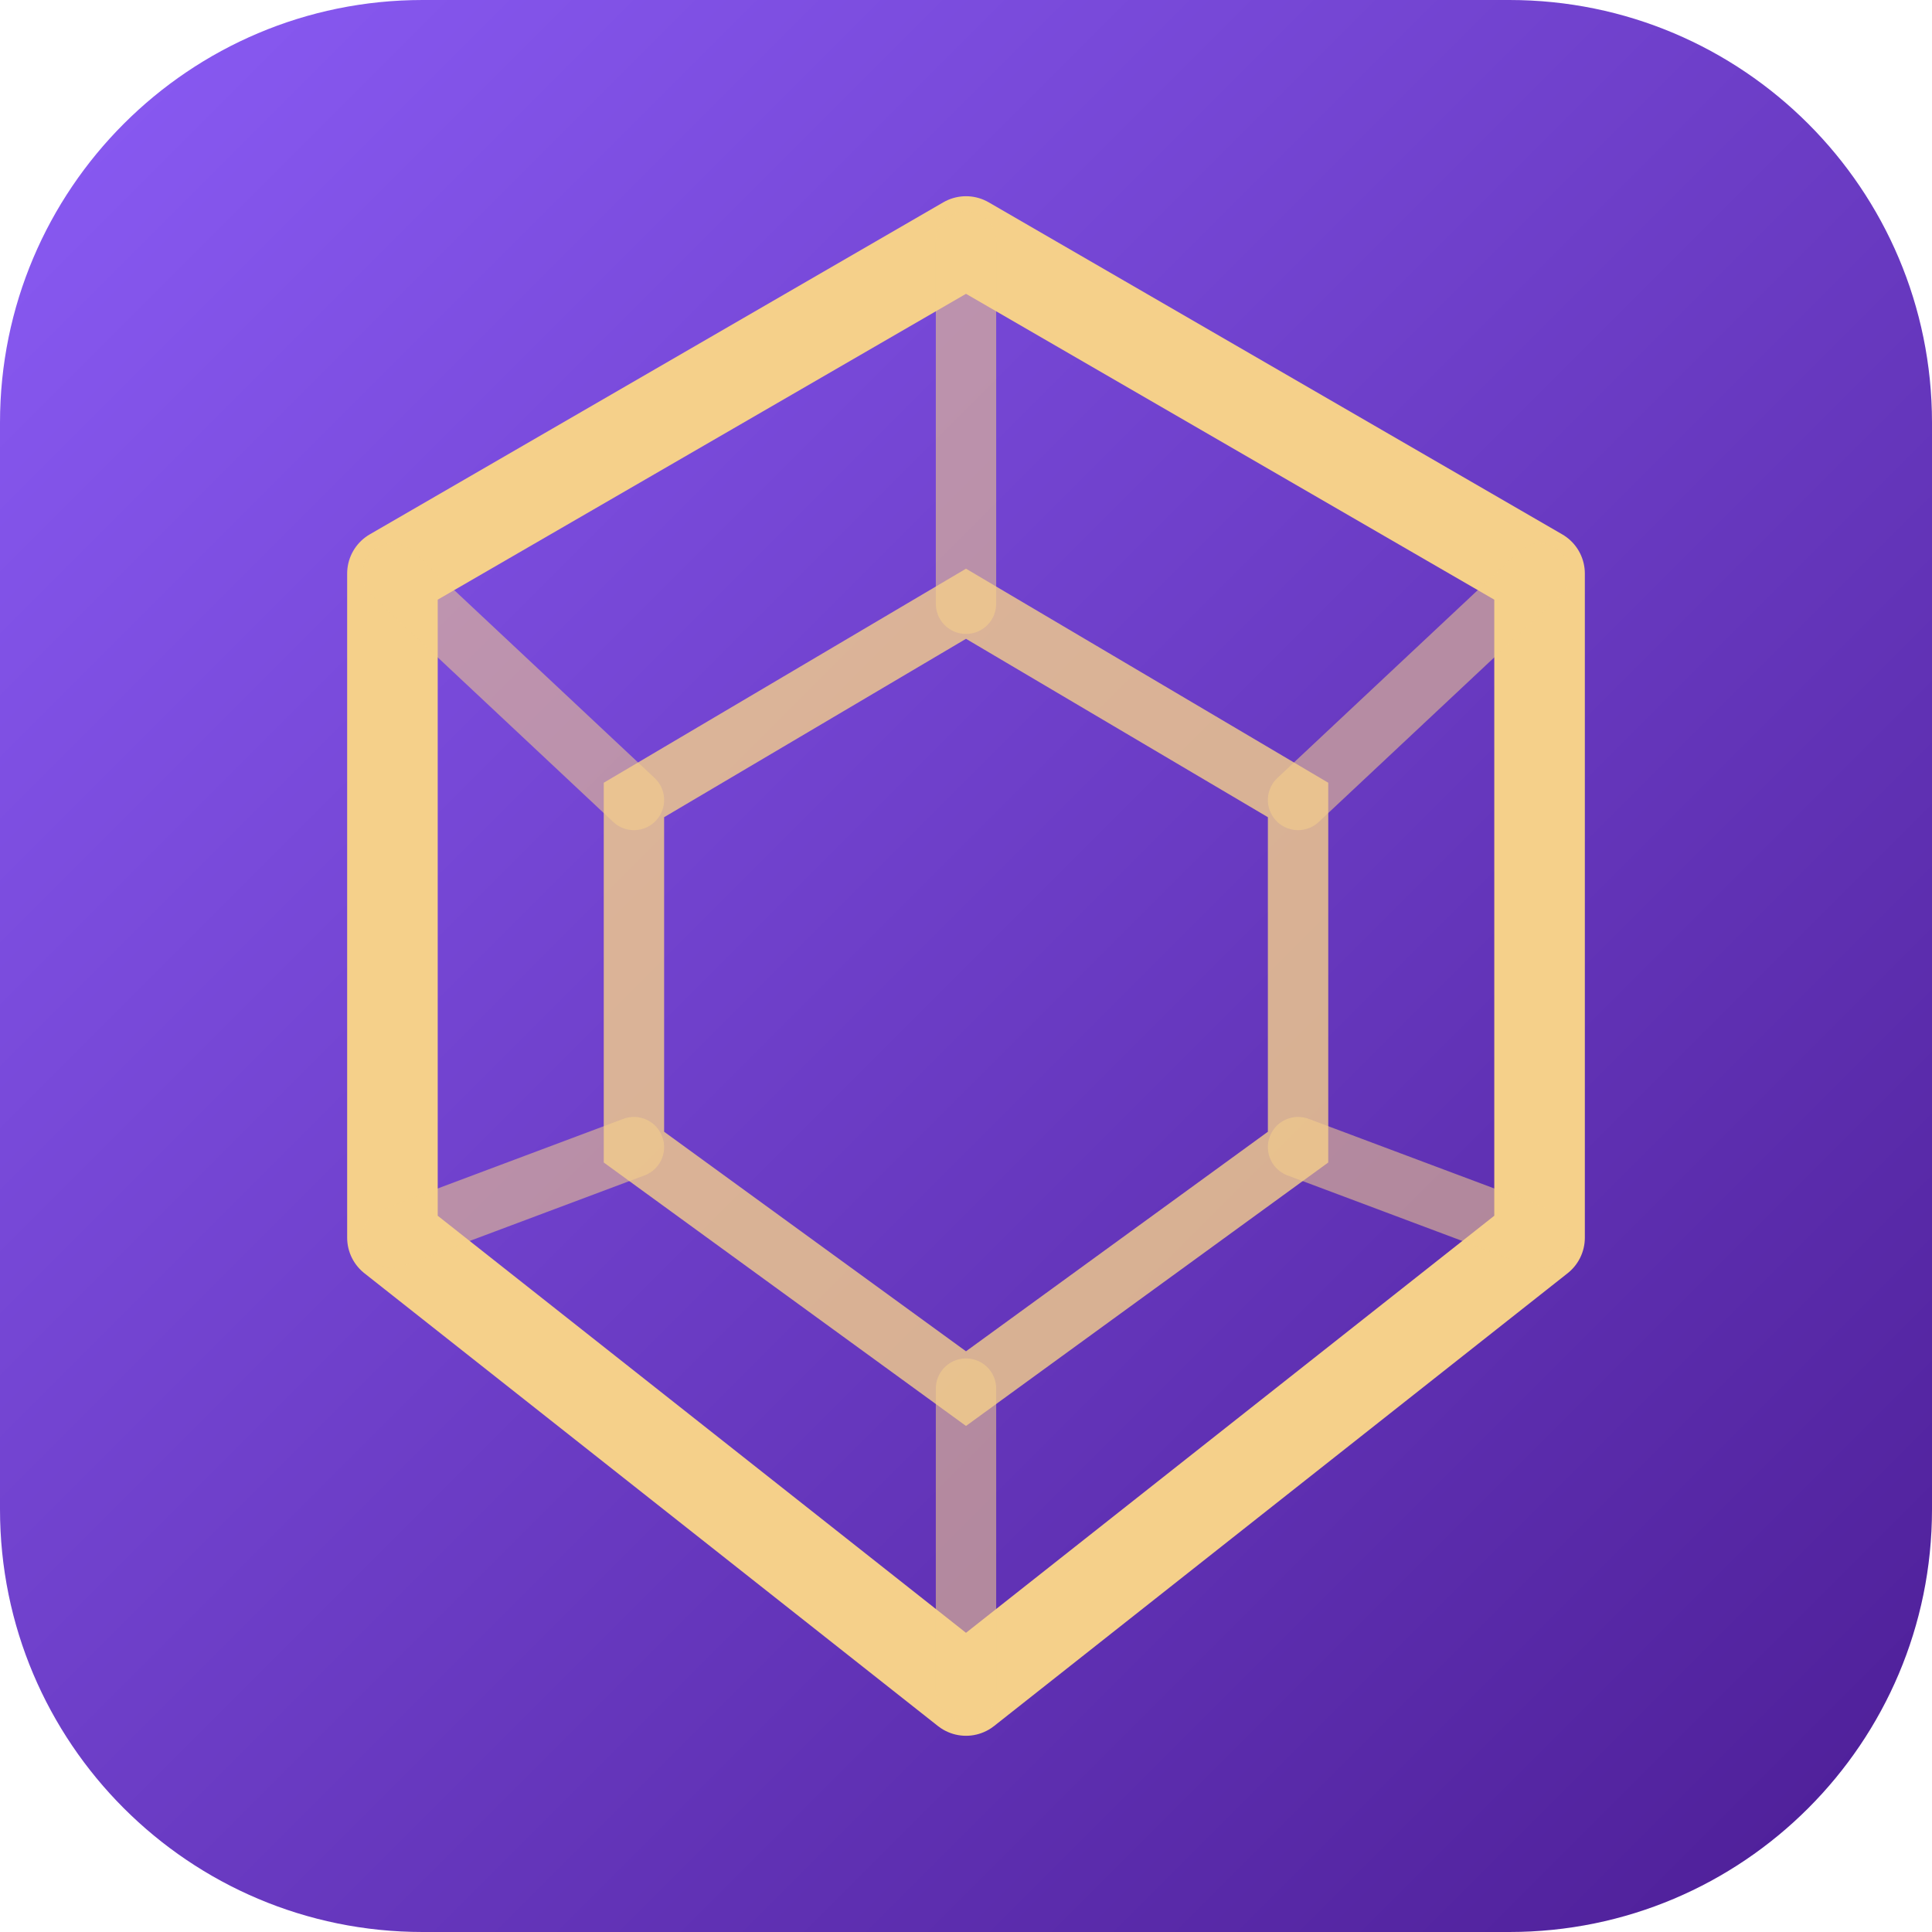
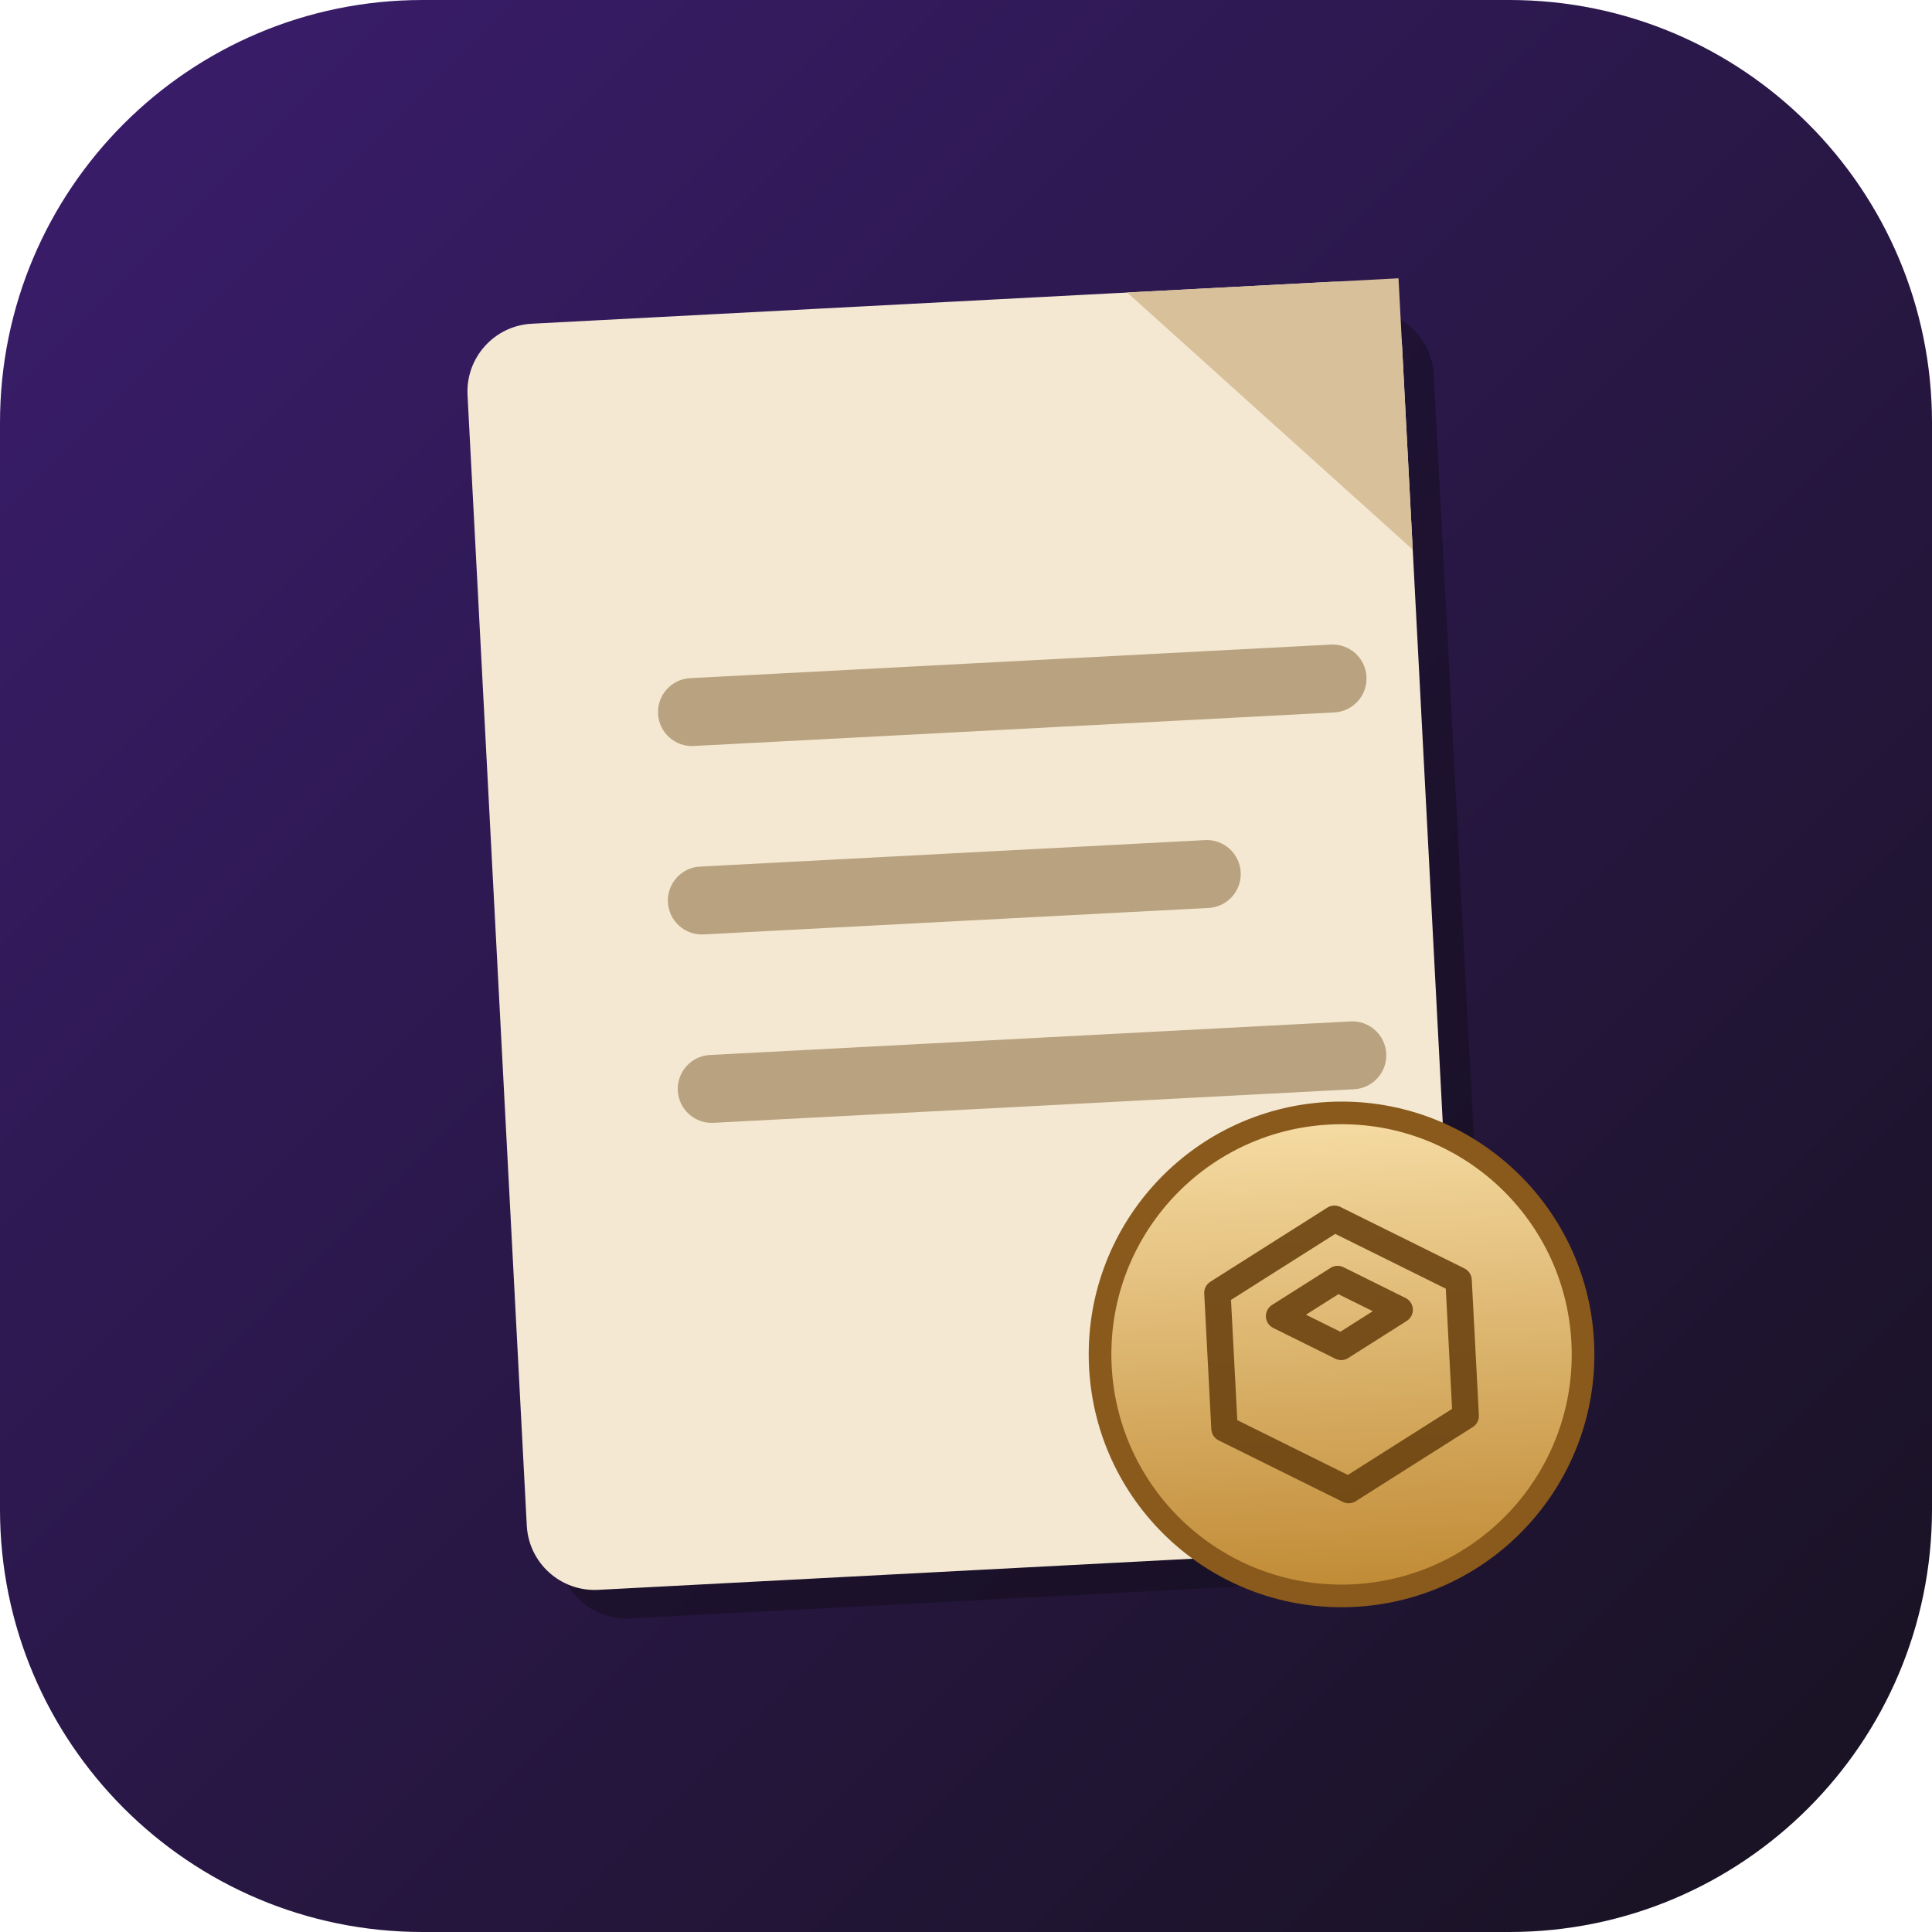
- <svg xmlns="http://www.w3.org/2000/svg" viewBox="0 0 64 64" width="64" height="64" role="img" aria-label="Mesa de Héroes">
+ <svg xmlns="http://www.w3.org/2000/svg" viewBox="0 0 512 512" width="512" height="512" role="img" aria-label="Pergamino y sello">
  <defs>
-     <linearGradient id="mdh-g" x1="0" y1="0" x2="1" y2="1">
-       <stop offset="0" stop-color="#8b5cf6" />
-       <stop offset="1" stop-color="#4c1d95" />
+     <linearGradient id="bg" x1="0" y1="0" x2="1" y2="1">
+       <stop offset="0" stop-color="#3b1d6e" />
+       <stop offset="1" stop-color="#17121f" />
+     </linearGradient>
+     <linearGradient id="oro" x1="0" y1="0" x2="0" y2="1">
+       <stop offset="0" stop-color="#f6dca4" />
+       <stop offset="1" stop-color="#c08a34" />
    </linearGradient>
  </defs>
-   <rect width="64" height="64" rx="14" fill="url(#mdh-g)" />
-   <polygon points="32,8 51,19 51,41 32,56 13,41 13,19" fill="none" stroke="#f5d08a" stroke-width="3" stroke-linejoin="round" />
-   <polygon points="32,20 43,26.5 43,38 32,46 21,38 21,26.5" fill="none" stroke="#f5d08a" stroke-width="2" opacity=".8" />
-   <path d="M32 8 L32 20 M51 19 L43 26.5 M51 41 L43 38 M32 56 L32 46 M13 41 L21 38 M13 19 L21 26.5" stroke="#f5d08a" stroke-width="2" opacity=".55" stroke-linecap="round" />
+   <rect width="512" height="512" rx="112" fill="url(#bg)" />
+   <g transform="rotate(-3 256 256)">
+     <rect x="140" y="88" width="248" height="336" rx="18" fill="#0f0a16" opacity="0.45" />
+     <rect x="132" y="80" width="248" height="336" rx="18" fill="#f4e8d2" />
+     <path d="M380 80 V152 L308 80 Z" fill="#d8c09a" />
+     <g fill="#b9a27f">
+       <rect x="178" y="176" width="188" height="18" rx="9" />
+       <rect x="178" y="226" width="152" height="18" rx="9" />
+       <rect x="178" y="276" width="188" height="18" rx="9" />
+     </g>
+     <circle cx="350" cy="364" r="64" fill="url(#oro)" stroke="#8a5a1c" stroke-width="6" />
+     <g fill="none" stroke="#6b4310" stroke-width="7" stroke-linejoin="round" opacity="0.9">
+       <path d="M350 328 L382 346 L382 382 L350 400 L318 382 L318 346 Z" />
+       <path d="M350 344 L366 353 L350 362 L334 353 Z" />
+     </g>
+   </g>
</svg>
